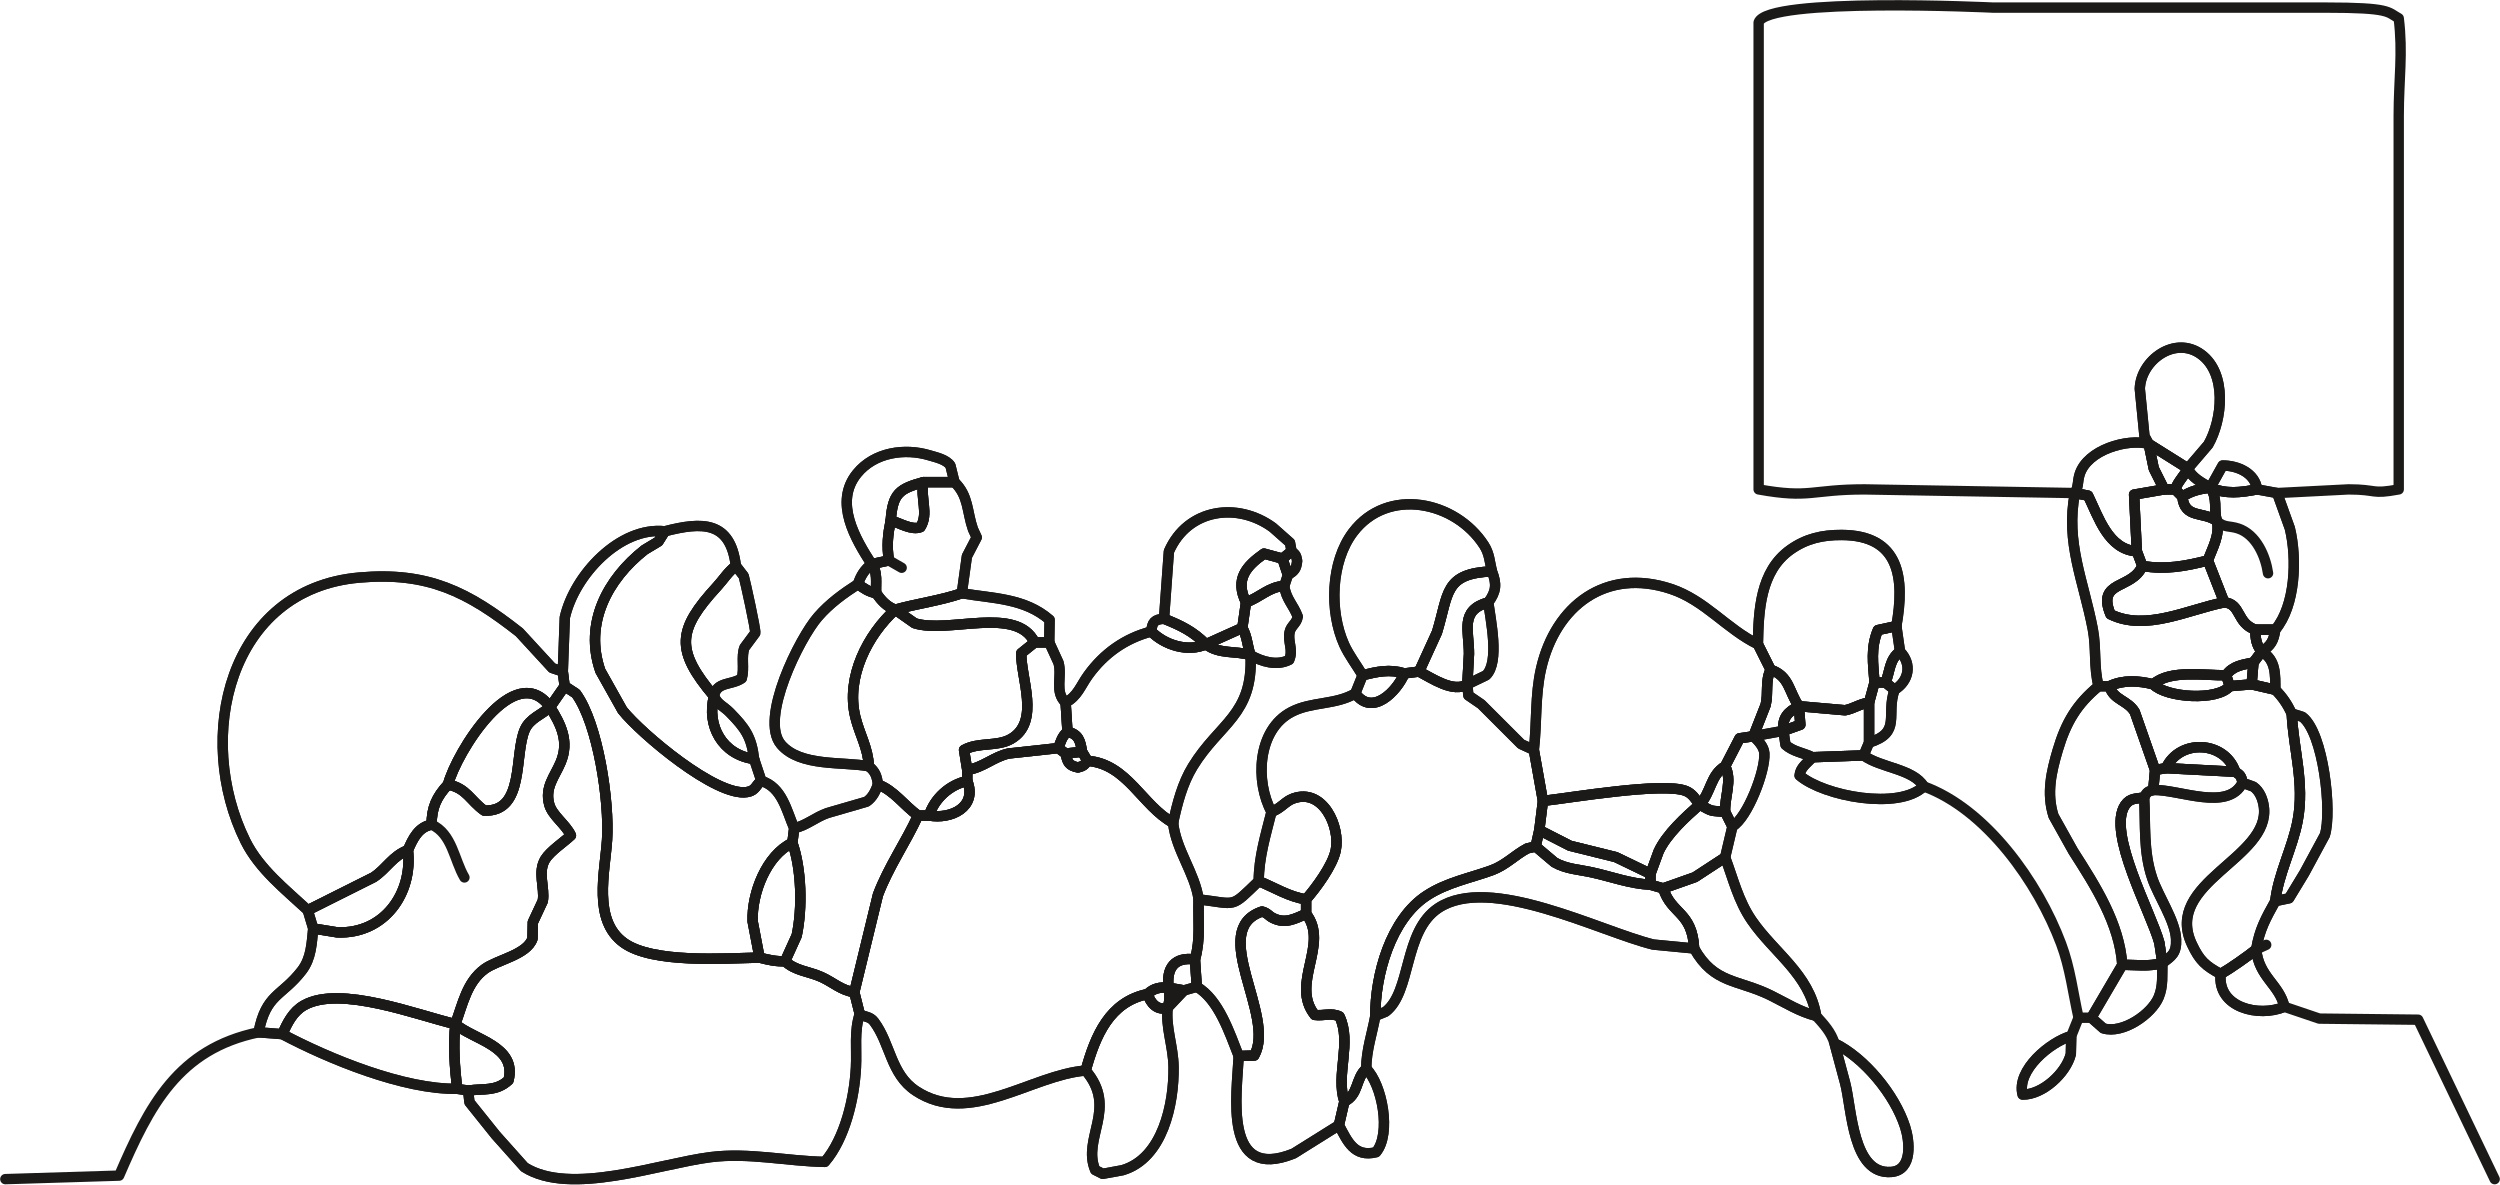
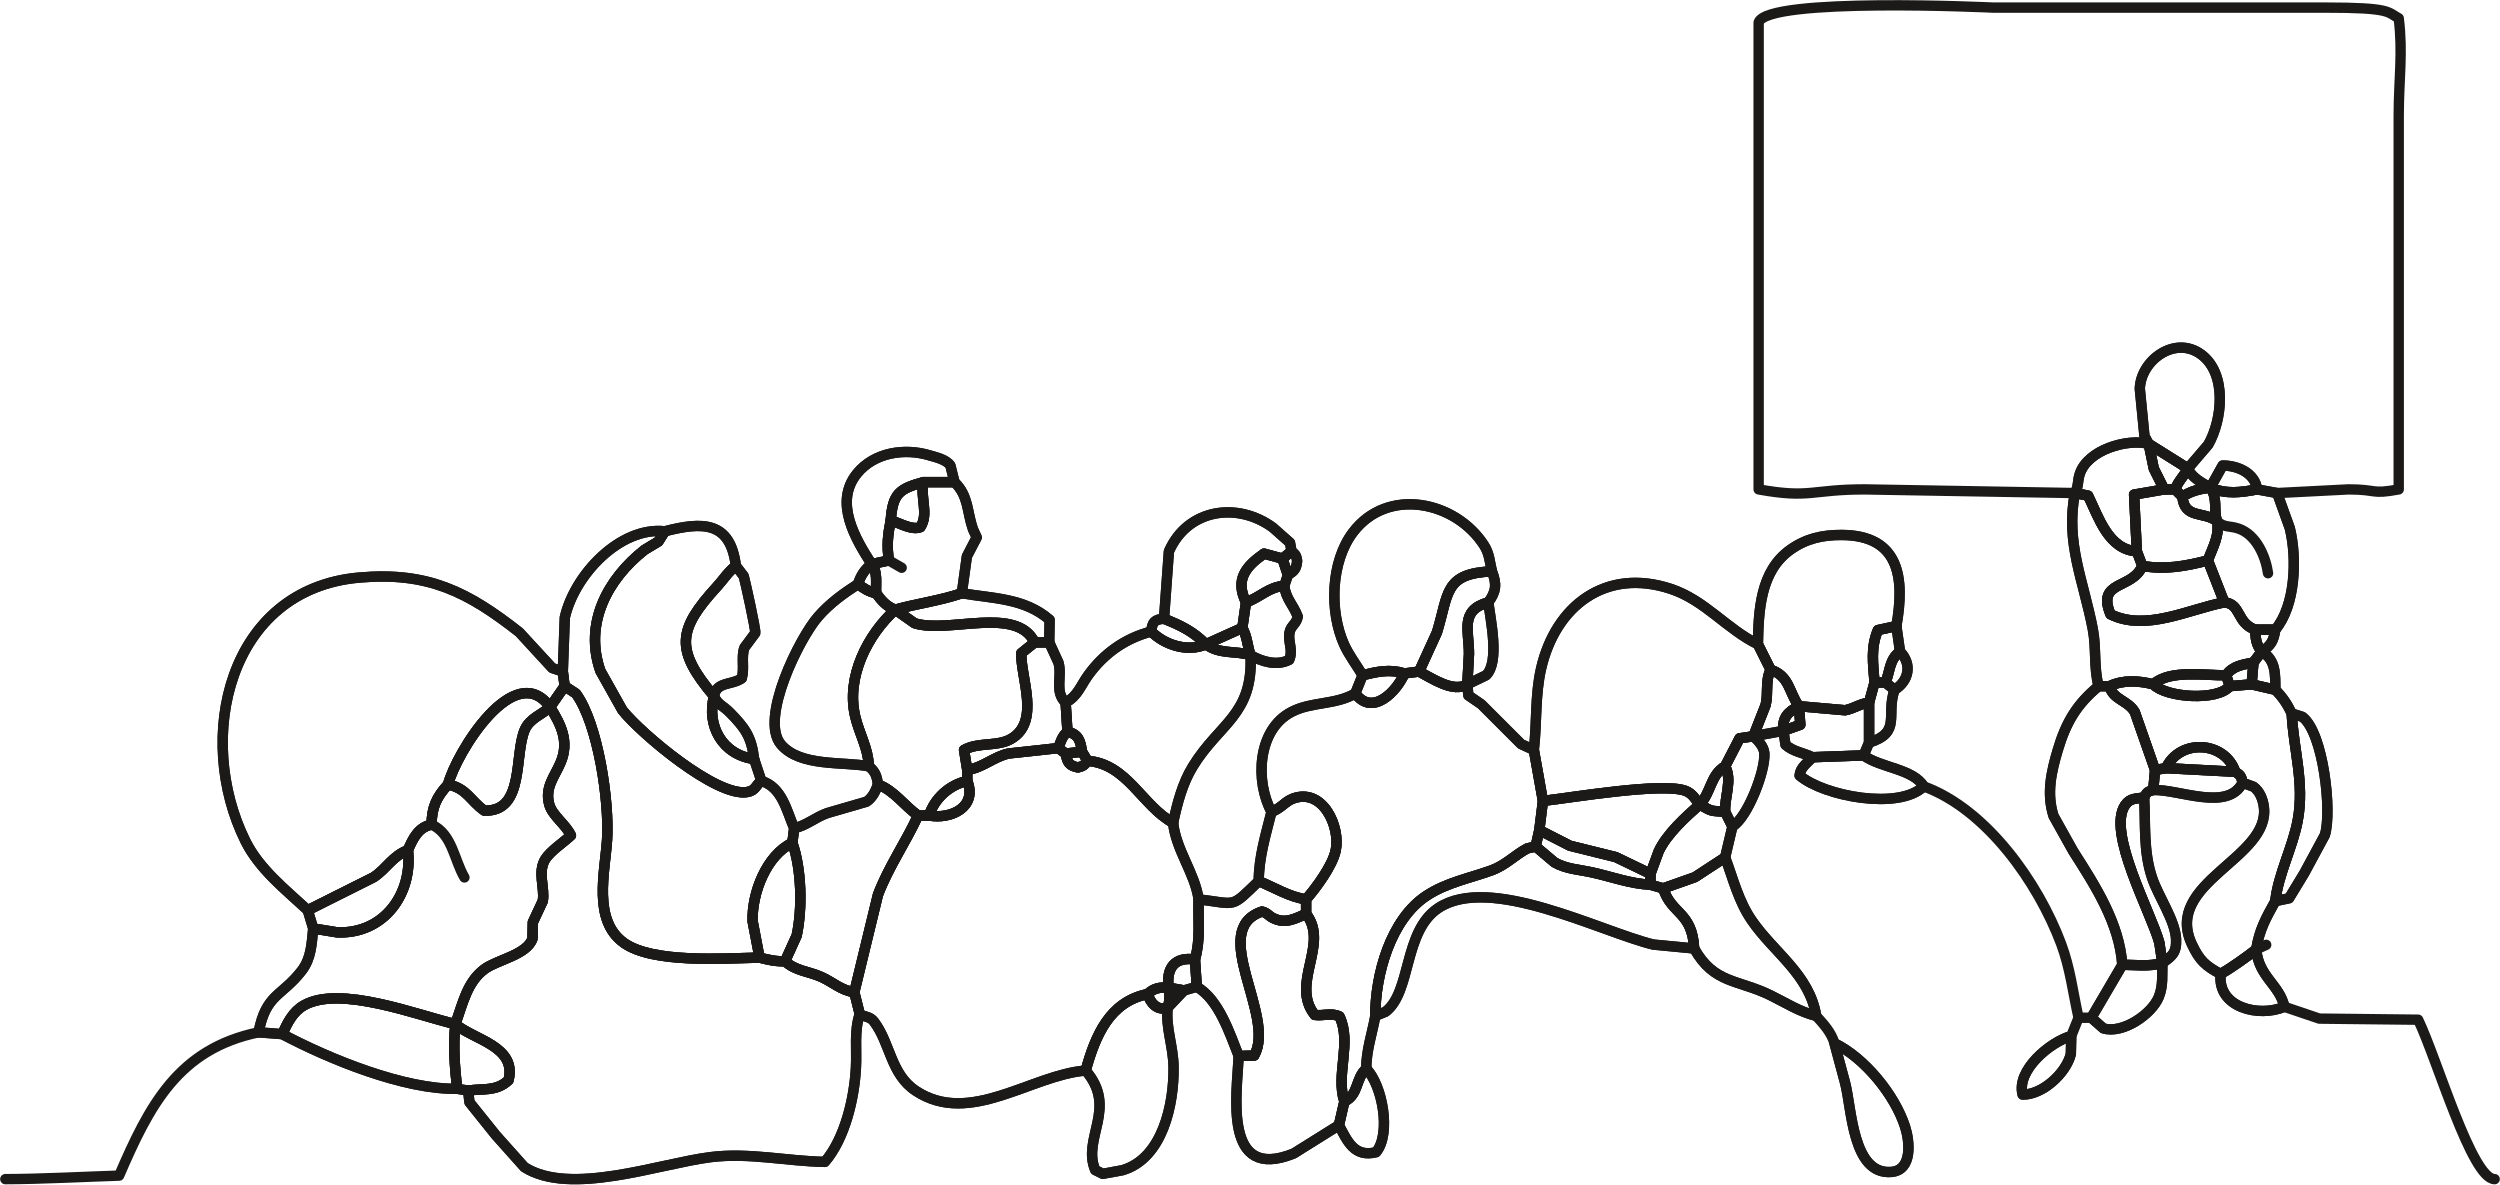
<svg xmlns="http://www.w3.org/2000/svg" id="compact" viewBox="-2 -2 937.384 444.121">
  <style>
    :root:target &gt; g { stroke-width: .7px; }
    :root:target :is(path, ellipse) { vector-effect: non-scaling-stroke; }
  </style>
  <g stroke="#1b1a19" stroke-width="3.889" stroke-linecap="round" stroke-linejoin="round" fill="none">
    <path d="M204.25 263.13L209.71 255.28L213.95 258.04C222.24 269.37 226.56 298.4 225.62 312.92C224.83 325.09 220.18 342.97 231.83 351.46C242.7 359.38 269.8 357.29 282.8 357.06C286.22 357.91 288.78 358.54 292.37 358.42C296.17 362.04 301.28 362.2 305.97 364.32C310.35 366.29 313.44 369.37 318.32 370.04L320.37 378.23C318.22 384.57 319.3 391.46 318.94 398.29C318.35 409.77 314.83 424.88 307.28 433.65C293.12 433.41 278.88 430.06 264.45 431.87C245.14 434.3 211.83 446.61 194.63 435.64L183.89 423.61L174.03 411.31L173.51 406.92C179.25 406.06 183.97 407.35 188.66 403.06C191.93 390.26 175.63 387.91 168.72 381.99C171.51 374.46 173.04 366.26 179.68 361.36C184.45 357.84 195.61 356.04 197.66 349.92L197.79 343.81L201.52 335.83C202.35 330.8 199.49 325.04 202.42 320.21C204.29 317.13 209.58 313.64 212.07 311.25C210.11 307.08 205.12 303.84 203.96 299.68C202.16 293.19 206 289.18 208.23 283.85C211.53 275.98 208.3 269.6 204.25 263.13Z" />
    <path d="M397.56 280.55C398.24 283.89 398.81 285.08 402.2 285.76C404.2 285.22 404.5 284.98 405.76 283.28C420.66 284.4 426.24 300.17 437.86 306.51C438.97 316.82 445.98 325.23 447.43 335.2C447.18 343.08 448.24 350.02 446.06 357.74C438.36 356.7 435.3 360.91 436.16 368.33C432.92 368.07 430.48 368.55 428.3 370.72C414.03 373.64 408.72 386.26 405.08 399.41C384.78 400.97 361.61 420.37 341.42 407.04C331.95 400.79 331.92 389.34 325.75 381.1C324.15 378.96 322.18 379.44 320.37 378.23L318.32 370.04L327.19 333.52C331.17 322.97 337.6 313.89 342.23 303.78L346.33 303.78C354.63 305.3 364.54 300.6 360.67 290.8L360.67 286.7C366.55 285.86 370.62 281.71 376.24 280.52L394.83 278.5L397.56 280.55Z" />
    <path d="M209.03 249.81L209.71 255.28L204.25 263.13C190.98 244.6 169.08 280.24 165.99 292.16C161.69 296.76 159.83 300.83 159.84 307.19C154.94 308.09 152.81 312.4 150.96 316.76C145.14 318.95 143.04 323.65 138.1 326.92L113.39 339.3C105.15 331.64 95.26 323.93 90.01 313.34C70.89 274.76 83.49 218.88 132.69 214.56C158.48 212.29 173.38 219.9 192.72 235.07L205.05 248.47L209.03 249.81Z" />
    <path d="M502.08 411.02C498.75 401.01 504.95 388.88 500.25 379.12C497.18 377.64 494.3 378.99 490.96 378.55C481.63 366.8 496.61 352.04 487.73 340.66L487.73 335.2C491.41 330.96 497.63 322.68 498.84 316.83C500.65 308.07 494.1 293.31 482.82 297.42C479.85 298.5 478.5 300.98 474.75 302.41C468.67 291.23 469.27 271.69 482.25 264.94C489.83 261 498.72 262.39 506.17 258.01C512.57 266.77 521.72 257.3 524.62 250.5L530.08 249.81C535.05 252.38 542.92 257.88 548.18 254.59L548.57 258.75L553.38 262.04L568.36 277.01L573.12 279.19L576.53 298.31L575.17 309.24L573.8 315.39L570.65 316.12C566.01 318.57 562.53 322.43 557.28 324.33C549.06 327.3 540.58 328.86 533.06 333.73C519.33 342.62 513.61 363.66 513.69 378.92C512.46 385.73 510.31 391.67 510.27 398.73C506.13 402.47 507.56 408.38 502.08 411.02Z" />
    <path d="M573.12 279.19C574.32 268.99 573.52 258.77 575.85 248.62C581.27 225.11 600.11 210.73 624.51 218.82C637.3 223.07 645.4 233.84 657.14 239.57L661.92 249.13C659.8 253.24 661.13 257.88 660.03 262.35L655.43 274.06L650.26 274.83L644.84 285.33C639.27 288.6 639.63 295.21 635.28 299.68C633.71 297.61 632.53 295.52 630.07 294.56C621.49 291.23 587.21 297.11 576.53 298.31L573.12 279.19Z" />
    <path d="M283.48 290.8C291.24 293.18 292.9 301.84 295.78 308.56L295.1 314.02C285.35 318.67 279.86 332.93 280.2 343.44L282.8 357.06C269.8 357.29 242.7 359.38 231.83 351.46C220.18 342.97 224.83 325.09 225.62 312.92C226.56 298.4 222.24 269.37 213.95 258.04L209.71 255.28L209.03 249.81L209.78 229.53C213.37 213.57 230.43 195.38 247.28 197.21L244.87 201.04L239.7 204.15C225.73 215.14 216.93 231.74 223.1 249.54L231.38 264.3C238.49 273.2 266.59 296.86 278.09 294.99C281.45 294.45 281.34 292.33 283.48 290.8Z" />
    <path d="M165.99 292.16C173.06 293.6 174.23 298.12 179.58 301.93C194.9 302.5 190.69 280.93 194.78 271.58C196.63 267.35 201.25 265.88 204.25 263.13C208.3 269.6 211.53 275.98 208.23 283.85C206 289.18 202.16 293.19 203.96 299.68C205.12 303.84 210.11 307.08 212.07 311.25C209.58 313.64 204.29 317.13 202.42 320.21C199.49 325.04 202.35 330.8 201.52 335.83L197.79 343.81L197.66 349.92C195.61 356.04 184.45 357.84 179.68 361.36C173.04 366.26 171.51 374.46 168.72 381.99C154.48 378.67 125.53 367.27 111.98 374.95C107.72 377.37 105.78 381.58 103.83 385.75L94.95 385.07C97.74 370.6 103.59 371.69 111.13 361.96C114.74 357.31 114.87 351.69 115.44 346.13L124.45 347.59C142.08 348.3 152.86 332.96 150.96 316.76C152.81 312.4 154.94 308.09 159.84 307.19C159.83 300.83 161.69 296.76 165.99 292.16Z" />
    <path d="M342.23 303.78C337.11 300.16 333.16 294.28 327.2 292.16C326.77 289.03 326.23 287.35 323.79 285.33C323.5 278.44 320.27 273.34 318.68 266.73C315.1 251.82 323.4 235.9 333.69 226.59L340.91 231.67C353.54 235.71 379.21 224.93 385.95 238.88L380.94 242.9C380.71 252.26 388.17 268.57 377.16 275.02C371.97 278.07 364.9 276.17 359.47 279.19L360.67 286.7L360.67 290.8C353.95 292.29 348.42 297.37 346.33 303.78L342.23 303.78Z" />
    <path d="M834.06 255.28L842.26 254.59L851.14 256.64C853.86 259.37 855.64 262.04 857.29 265.52C857.95 279.04 862.17 291.67 859.53 305.67C857.61 315.87 852.24 325.78 851.14 335.88C847.58 342.3 845.16 346.59 843.97 353.98C840.72 356.6 834.33 361.1 830.64 363.21C824.98 360.16 822.76 358.22 819.88 352.1C808.91 328.78 849.58 319.91 846.82 300.38C846.43 297.63 845.28 294.62 842.92 292.97L838.84 291.48C838.37 289.04 838.13 288.69 836.11 287.38C832.21 275.73 815.21 274.94 810.15 286.02L806.05 286.7L798.46 265.02C795.89 260.53 790.29 260.48 788.98 255.28C794.09 252.83 799.91 253.21 805.37 254.59C810.26 259.65 829.49 260.91 834.06 255.28Z" />
    <path d="M273.92 210.19C270.85 212.54 269.44 215.1 266.83 217.94C251.91 234.18 251.09 241.75 265.72 259.03C262.84 270.04 268.79 281.01 280.75 282.6L283.48 290.8C281.34 292.33 281.45 294.45 278.09 294.99C266.59 296.86 238.49 273.2 231.38 264.3L223.1 249.54C216.93 231.74 225.73 215.14 239.7 204.15L244.87 201.04L247.28 197.21C261.31 193.59 271.87 193.29 273.92 210.19Z" />
    <path d="M437.86 306.51C426.24 300.17 420.66 284.4 405.76 283.28L403.71 279.87C403.08 275.8 402.49 273.32 398.25 272.35L397.56 261.43C402.05 259.03 403.08 255.26 406 251.21C411.93 242.98 419.91 237.34 429.67 234.78C434.62 239.84 443.41 242.65 450.16 239.57C455.16 243.44 461.41 241.9 466.9 243.66C467.93 266.14 455.25 269.02 445.2 285.44C441.34 291.75 439.39 299.33 437.86 306.51Z" />
    <path d="M500.03 419.9L483.07 430.51C456.44 441.29 461.78 408.28 462.46 393.95L468.27 393.78C476.62 378.93 450.79 346.66 471.19 339.78C473.25 340.3 473.58 341.34 475.3 342.21C479.92 344.54 483.49 342.5 487.73 340.66C496.61 352.04 481.63 366.8 490.96 378.55C494.3 378.99 497.18 377.64 500.25 379.12C504.95 388.88 498.75 401.01 502.08 411.02L500.03 419.9Z" />
    <path d="M657.14 239.57C657.39 227.08 657.91 212.18 669.32 204.1C675.23 199.92 681.3 198.57 688.5 198.59C710.33 198.68 712.27 214.74 709.05 232.74L702.13 234.25C699.33 240.9 700.35 246.94 700.86 253.91L698.81 261.43C695.42 261.85 693.01 263.74 689.82 264.31L672.51 262.79C668.72 257.58 669.05 251.47 661.92 249.13L657.14 239.57Z" />
    <path d="M557.41 212.24C539.42 213.01 541.26 220.51 536.8 235.09L530.08 249.81L524.62 250.5C519.02 248.77 514.43 249.84 508.91 251.18C506.71 247.48 503.72 243.54 501.99 239.69C496.42 227.28 496.89 208.68 505.33 197.56C518.25 180.54 543.68 185.78 554.43 202.42C556.5 205.62 556.56 208.73 557.41 212.24Z" />
    <path d="M801.95 296.95C799.01 297.62 796.74 297.03 794.79 299.92C787.89 310.13 804.61 340.25 807.66 351.49L808.79 359.11C803.48 360.52 799.11 359.71 793.76 359.79C792.7 344.21 783.67 330.15 775.36 317.17L767.98 303.95C765.28 295.49 767.16 287.35 769.56 279.26C772.63 268.9 776.67 262.05 784.88 255.28L788.98 255.28C790.29 260.48 795.89 260.53 798.46 265.02L806.05 286.7L805.37 294.21C803.2 294.84 803.02 294.98 801.95 296.95Z" />
    <path d="M295.78 308.56C300.49 307.49 303.73 304.41 308.28 302.84L322.92 298.59C325.23 297.01 326.28 294.63 327.2 292.16C333.16 294.28 337.11 300.16 342.23 303.78C337.6 313.89 331.17 322.97 327.19 333.52L318.32 370.04C313.44 369.37 310.35 366.29 305.97 364.32C301.28 362.2 296.17 362.04 292.37 358.42L296.72 348.82C298.92 338.58 298.55 323.8 295.1 314.02L295.78 308.56Z" />
    <path d="M846.01 242.3L842.94 246.4C838.86 247.26 835.18 247.61 832.69 251.18C824.77 251.35 811.53 248.97 805.37 254.59C799.91 253.21 794.09 252.83 788.98 255.28L784.88 255.28C783.01 248.21 784.07 241.1 782.71 233.94C779.26 215.79 772.38 201.59 776 182.87L780.93 183.84C784.89 191.92 788.51 204.05 799.22 204.73L801.27 210.19C797.59 219.13 783.96 215.44 789.35 228.35C802.58 234.85 818.58 226.49 832.01 223.85C838.4 224.43 836.48 231.55 843.62 234.1C843.72 237.4 843.93 239.72 846.01 242.3Z" />
    <path d="M616.84 329.73L621.62 331.1C624.69 340.91 632.53 339.77 633.23 353.64L617.87 352.16C597.77 347.22 556.65 325.59 537.26 338.51C524.16 347.25 527.28 369.92 517.52 377.35L513.69 378.92C513.61 363.66 519.33 342.62 533.06 333.73C540.58 328.86 549.06 327.3 557.28 324.33C562.53 322.43 566.01 318.57 570.65 316.12L573.8 315.39L580.86 321.35C585.26 323.88 590.23 324.05 595.01 325.12C602.42 326.77 609.22 329.36 616.84 329.73Z" />
    <path d="M333.69 226.59C323.4 235.9 315.1 251.82 318.68 266.73C320.27 273.34 323.5 278.44 323.79 285.33C314.09 283.48 298.07 285.62 290.85 277.17C282.62 267.54 297.81 237.18 304.73 229.25C309.12 224.22 314.17 220.57 319.69 217.02C322 218.7 323.7 219.87 326.52 220.44C328.48 223.19 330.47 225.46 333.69 226.59Z" />
    <path d="M428.3 370.72C429.41 374.27 432.02 377.08 435.82 375.84C435.01 383.25 437.92 390.26 438.03 398.07C438.22 411.91 434.02 432.29 418.9 436.77L411.46 438.13L408.65 436.7C403.62 424.7 417.22 413.5 405.08 399.41C408.72 386.26 414.03 373.64 428.3 370.72Z" />
    <path d="M103.83 385.75C105.78 381.58 107.72 377.37 111.98 374.95C125.53 367.27 154.48 378.67 168.72 381.99C167.91 390.28 168.49 398.01 169.41 406.24C149.46 406.59 121.39 395.06 103.83 385.75Z" />
    <path d="M478.85 207.46L471.95 205.58C465.19 210.36 460.98 215.19 465.19 223.85L463.82 233.42L450.16 239.57C445.32 234.7 440.74 232.52 434.45 230L436.28 204.76C443.33 188.63 462.04 186.12 475.25 195.8L481.69 201.5L482.27 204.73L478.85 207.46Z" />
    <path d="M829.28 193.46C827.82 188.83 829.71 185.01 826.77 180.82C832.57 183.39 838.18 182.66 844.31 181.5L851.82 182.87L856.58 196.08C859.33 207.44 858.72 225.04 851.14 234.1L843.62 234.1C836.48 231.55 838.4 224.43 832.01 223.85L825.86 208.14C827.64 203.25 830.36 198.77 829.28 193.46Z" />
    <path d="M633.23 353.64C632.53 339.77 624.69 340.91 621.62 331.1L633.5 326.9L644.84 319.49C647.86 327.51 649.77 335.73 654.79 343.06C663.14 355.24 676.45 363.33 679 378.92C672.72 377.34 667.72 374.09 661.98 371.25C649.68 365.17 640.73 367.01 633.23 353.64Z" />
    <path d="M326.52 220.44C326.3 216.66 327.22 212.32 324.81 209.51L331.3 208.14C330.45 202.56 330.9 198.52 331.98 193.12C335.5 194.17 339.87 196.93 343.12 195.65C346.31 190.65 342.98 184.76 344.28 178.77L355.89 178.77C361.26 183.97 360.5 189.79 362.82 196.45L364.23 199.5L360.54 206.59L358.63 220.44C350.38 223.24 342.04 224.26 333.69 226.59C330.47 225.46 328.48 223.19 326.52 220.44Z" />
    <path d="M616.84 325.64L603.82 319.37L586.64 315.11L575.17 309.24L576.53 298.31C587.21 297.11 621.49 291.23 630.07 294.56C632.53 295.52 633.71 297.61 635.28 299.68C629.99 304.35 622.9 310.75 619.9 317.29L616.84 325.64Z" />
    <path d="M487.73 340.66C483.49 342.5 479.92 344.54 475.3 342.21C473.58 341.34 473.25 340.3 471.19 339.78C450.79 346.66 476.62 378.93 468.27 393.78L462.46 393.95C459.06 385.39 455.03 372.82 446.74 367.99L446.06 357.74C448.24 350.02 447.18 343.08 447.43 335.2C462.06 336.98 459.26 338.69 469.97 328.37C475.64 330.68 481.59 334.39 487.73 335.2L487.73 340.66Z" />
    <path d="M818.35 173.65L803.66 164.43L802.07 161.49L800.33 143.79C800.64 133.1 813.52 123.62 823.37 130.92C833.11 138.13 831.31 155.38 826.01 164.69L818.35 173.65Z" />
    <path d="M165.99 292.16C169.08 280.24 190.98 244.6 204.25 263.13C201.25 265.88 196.63 267.35 194.78 271.58C190.69 280.93 194.9 302.5 179.58 301.93C174.23 298.12 173.06 293.6 165.99 292.16Z" />
    <path d="M487.73 335.2C481.59 334.39 475.64 330.68 469.97 328.37C469.99 319.4 472.6 311.04 474.75 302.41C478.5 300.98 479.85 298.5 482.82 297.42C494.1 293.31 500.65 308.07 498.84 316.83C497.63 322.68 491.41 330.96 487.73 335.2Z" />
    <path d="M273.92 210.19L276.86 214C277.44 216.09 281.46 234.21 281.18 235.36L277.15 240.8C275.84 244.15 277.2 248.65 276.13 252.33C272.38 254.99 266.56 253.47 265.72 259.03C251.09 241.75 251.91 234.18 266.83 217.94C269.44 215.1 270.85 212.54 273.92 210.19Z" />
    <path d="M331.3 208.14L324.81 209.51C318.84 200.22 310.5 186.39 319.36 175.52C325.87 167.54 337.27 165.94 346.53 168.74C348.9 169.46 352.8 170.25 354.36 172.58L355.89 178.77L344.28 178.77C335.22 181.26 332.73 182.98 331.98 193.12C330.9 198.52 330.45 202.56 331.3 208.14Z" />
    <path d="M776 182.87C777.43 180.35 776.92 178.56 777.78 175.81C780.68 166.63 795.57 162.37 803.66 164.43L805.57 173.7L809.47 181.5L798.18 183.45L799.22 204.73C788.51 204.05 784.89 191.92 780.93 183.84L776 182.87Z" />
    <path d="M813.57 181.5L816.3 184.24C817.06 192.72 824.45 189.58 829.28 193.46C830.36 198.77 827.64 203.25 825.86 208.14C817.36 210.29 809.98 211.69 801.27 210.19L799.22 204.73L798.18 183.45L809.47 181.5L813.57 181.5Z" />
    <path d="M360.67 286.7L359.47 279.19C364.9 276.17 371.97 278.07 377.16 275.02C388.17 268.57 380.71 252.26 380.94 242.9L385.95 238.88L391.41 238.88L394.89 246.48C396.34 251.69 393.28 257.41 397.56 261.43L398.25 272.35C396.22 274.11 395.77 275.91 394.83 278.5L376.24 280.52C370.62 281.71 366.55 285.86 360.67 286.7Z" />
    <path d="M825.86 208.14L832.01 223.85C818.58 226.49 802.58 234.85 789.35 228.35C783.96 215.44 797.59 219.13 801.27 210.19C809.98 211.69 817.36 210.29 825.86 208.14Z" />
    <path d="M685.83 389.16C697.02 394.59 708.43 408.37 712.33 420.53C714 425.72 715.31 436.82 707.09 437.43C692.54 438.53 692.33 413.58 689.85 404.12L685.83 389.16Z" />
    <path d="M857.29 265.52L861.29 266.79C869.18 272.66 872.48 302.46 869.7 311.13L862.02 325.35L856.28 334.81L851.14 335.88C852.24 325.78 857.61 315.87 859.53 305.67C862.17 291.67 857.95 279.04 857.29 265.52Z" />
    <path d="M548.18 254.59C542.92 257.88 535.05 252.38 530.08 249.81L536.8 235.09C541.26 220.51 539.42 213.01 557.41 212.24C559.27 216.93 559.06 219.79 556.04 223.85C545.24 226.81 548.86 234.52 548.8 243.21L548.18 254.59Z" />
    <path d="M292.37 358.42C288.78 358.54 286.22 357.91 282.8 357.06L280.2 343.44C279.86 332.93 285.35 318.67 295.1 314.02C298.55 323.8 298.92 338.58 296.72 348.82L292.37 358.42Z" />
    <path d="M644.84 319.49L633.5 326.9L621.62 331.1L616.84 329.73L616.84 325.64L619.9 317.29C622.9 310.75 629.99 304.35 635.28 299.68C640.55 302.54 638.85 301.86 644.84 302.41L647.58 307.88L644.84 319.49Z" />
    <path d="M115.44 346.13L113.39 339.3L138.1 326.92C143.04 323.65 145.14 318.95 150.96 316.76C152.86 332.96 142.08 348.3 124.45 347.59L115.44 346.13Z" />
    <path d="M385.95 238.88C379.21 224.93 353.54 235.71 340.91 231.67L333.69 226.59C342.04 224.26 350.38 223.24 358.63 220.44C370.35 222.43 382.18 222.24 391.55 230.39L391.41 238.88L385.95 238.88Z" />
    <path d="M696.76 281.24L677.63 281.92C674.14 280.23 670.4 279.86 667.48 277.27L666.7 272.01L673.04 269.75L672.51 262.79L689.82 264.31C693.01 263.74 695.42 261.85 698.81 261.43L698.81 276.45L696.76 281.24Z" />
    <path d="M719.3 292.85C710.13 301.85 681.91 296.6 672.76 288.78C673 285.84 675.51 284.18 677.63 281.92L696.76 281.24C703.1 285.91 715.33 286.23 719.3 292.85Z" />
    <path d="M801.95 296.95C802.54 307.18 801.57 317.1 804.96 327.21C807.24 334.04 813.64 343.15 813.93 350.2C814.14 355.39 812.35 356.49 808.79 359.11L807.66 351.49C804.61 340.25 787.89 310.13 794.79 299.92C796.74 297.03 799.01 297.62 801.95 296.95Z" />
    <path d="M463.82 233.42L465.19 223.85C470.51 221.98 473.87 217.95 479.53 217.71C480.2 222.68 483.01 224.86 484.59 229.19C484.18 231.84 482.04 232.57 481.54 235.02C480.78 238.7 483.01 241.57 481.39 245.41C476.79 247.75 471.2 246.14 466.9 243.66C465.64 240.08 465.74 236.89 463.82 233.42Z" />
    <path d="M793.76 359.79C799.11 359.71 803.48 360.52 808.79 359.11C808.63 363.54 809.16 367.62 807.44 371.83C804.79 378.32 793.87 385.81 786.63 383.57L782.15 379.6L793.76 359.79Z" />
    <path d="M169.41 406.24C168.49 398.01 167.91 390.28 168.72 381.99C175.63 387.91 191.93 390.26 188.66 403.06C183.97 407.35 179.25 406.06 173.51 406.92L169.41 406.24Z" />
    <path d="M510.27 398.73C516.25 404.58 519.77 423.06 513.97 430.02C505.81 432.04 503.28 426.02 500.03 419.9L502.08 411.02C507.56 408.38 506.13 402.47 510.27 398.73Z" />
    <path d="M616.84 325.64L616.84 329.73C609.22 329.36 602.42 326.77 595.01 325.12C590.23 324.05 585.26 323.88 580.86 321.35L573.8 315.39L575.17 309.24L586.64 315.11L603.82 319.37L616.84 325.64Z" />
    <path d="M644.84 285.33L650.26 274.83L655.43 274.06C657.13 275.58 659.38 277.93 659.55 280.43C659.98 287.1 653.25 304.53 647.58 307.88L644.84 302.41C644.6 296.76 647.61 290.52 644.84 285.33Z" />
    <path d="M843.97 353.98C844.91 364.3 852.71 367.16 854.55 375.5C844.94 379.55 829.36 375.86 830.64 363.21C834.33 361.1 840.72 356.6 843.97 353.98Z" />
    <path d="M836.11 287.38C838.13 288.69 838.37 289.04 838.84 291.48C833.45 302.41 815.02 293.9 805.37 294.21L806.05 286.7L810.15 286.02L836.11 287.38Z" />
    <path d="M556.04 223.85C556.85 230.21 560.37 246.26 555.22 251.19L548.18 254.59L548.8 243.21C548.86 234.52 545.24 226.81 556.04 223.85Z" />
    <path d="M672.51 262.79C668.33 264.91 666.2 267.13 666.7 272.01L655.43 274.06L660.03 262.35C661.13 257.88 659.8 253.24 661.92 249.13C669.05 251.47 668.72 257.58 672.51 262.79Z" />
    <path d="M479.53 217.71C473.87 217.95 470.51 221.98 465.19 223.85C460.98 215.19 465.19 210.36 471.95 205.58L478.85 207.46L480.9 213.61L479.53 217.71Z" />
    <path d="M774.63 386.43L774.47 393.22C772.69 400.45 763.78 408.56 756.38 408.41C753.97 399.25 766.68 388.7 774.63 386.43Z" />
    <path d="M280.75 282.6C268.79 281.01 262.84 270.04 265.72 259.03C266.99 262.09 269.35 262.81 271.59 265.08C277.34 270.93 279.78 274.25 280.75 282.6Z" />
    <path d="M832.69 251.18L834.06 255.28C829.49 260.91 810.26 259.65 805.37 254.59C811.53 248.97 824.77 251.35 832.69 251.18Z" />
    <path d="M810.15 286.02C815.21 274.94 832.21 275.73 836.11 287.38L810.15 286.02Z" />
    <path d="M698.81 261.43L700.86 253.91L704.96 253.91L708.37 256.64C705.01 266.16 711.16 272.59 698.81 276.45L698.81 261.43Z" />
    <path d="M331.98 193.12C332.73 182.98 335.22 181.26 344.28 178.77C342.98 184.76 346.31 190.65 343.12 195.65C339.87 196.93 335.5 194.17 331.98 193.12Z" />
    <path d="M508.91 251.18C514.43 249.84 519.02 248.77 524.62 250.5C521.72 257.3 512.57 266.77 506.17 258.01L508.91 251.18Z" />
    <path d="M700.86 253.91C700.35 246.94 699.33 240.9 702.13 234.25L709.05 232.74L710.42 242.3C706.32 245.31 706.77 249.57 704.96 253.91L700.86 253.91Z" />
    <path d="M434.45 230C440.74 232.52 445.32 234.7 450.16 239.57C443.41 242.65 434.62 239.84 429.67 234.78C430.04 231.22 430.86 230.27 434.45 230Z" />
    <path d="M844.31 181.5C838.18 182.66 832.57 183.39 826.77 180.82L831.38 172.55C837.02 172.52 843.58 175.4 844.31 181.5Z" />
    <path d="M346.33 303.78C348.42 297.37 353.95 292.29 360.67 290.8C364.54 300.6 354.63 305.3 346.33 303.78Z" />
    <path d="M818.35 173.65C816.86 176.62 814.79 178.28 813.57 181.5L809.47 181.5L805.57 173.7L803.66 164.43L818.35 173.65Z" />
    <path d="M441.96 369.35L436.16 368.33C435.3 360.91 438.36 356.7 446.06 357.74L446.74 367.99L441.96 369.35Z" />
    <path d="M829.28 193.46C824.45 189.58 817.06 192.72 816.3 184.24C819.48 182.07 822.88 181.32 826.77 180.82C829.71 185.01 827.82 188.83 829.28 193.46Z" />
    <path d="M644.84 302.41C638.85 301.86 640.55 302.54 635.28 299.68C639.63 295.21 639.27 288.6 644.84 285.33C647.61 290.52 644.6 296.76 644.84 302.41Z" />
    <path d="M851.14 256.64L842.26 254.59L842.94 246.4L846.01 242.3C851.48 245.42 851.11 251.09 851.14 256.64Z" />
    <path d="M450.16 239.57L463.82 233.42C465.74 236.89 465.64 240.08 466.9 243.66C461.41 241.9 455.16 243.44 450.16 239.57Z" />
    <path d="M704.96 253.91C706.77 249.57 706.32 245.31 710.42 242.3C715 247 713.82 253.31 708.37 256.64L704.96 253.91Z" />
    <path d="M842.94 246.4L842.26 254.59L834.06 255.28L832.69 251.18C835.18 247.61 838.86 247.26 842.94 246.4Z" />
    <path d="M826.77 180.82C822.88 181.32 819.48 182.07 816.3 184.24L813.57 181.5C814.79 178.28 816.86 176.62 818.35 173.65C819.79 177.08 823.52 178.99 826.77 180.82Z" />
    <path d="M398.25 272.35C402.49 273.32 403.08 275.8 403.71 279.87L397.56 280.55L394.83 278.5C395.77 275.91 396.22 274.11 398.25 272.35Z" />
    <path d="M428.3 370.72C430.48 368.55 432.92 368.07 436.16 368.33C436.61 371.13 436.69 373.12 435.82 375.84C432.02 377.08 429.41 374.27 428.3 370.72Z" />
    <path d="M326.52 220.44C323.7 219.87 322 218.7 319.69 217.02C320.73 213.84 322.17 211.56 324.81 209.51C327.22 212.32 326.3 216.66 326.52 220.44Z" />
    <path d="M846.01 242.3C843.93 239.72 843.72 237.4 843.62 234.1L851.14 234.1C850.52 238.19 849.56 240.08 846.01 242.3Z" />
    <path d="M672.51 262.79L673.04 269.75L666.7 272.01C666.2 267.13 668.33 264.91 672.51 262.79Z" />
    <path d="M403.71 279.87L405.76 283.28C404.5 284.98 404.2 285.22 402.2 285.76C398.81 285.08 398.24 283.89 397.56 280.55L403.71 279.87Z" />
    <path d="M480.9 213.61L478.85 207.46L482.27 204.73C483.87 206 484.01 206.25 484.37 208.3C484.06 211.32 483.42 211.99 480.9 213.61Z" />
    <path d="M435.82 375.84C436.69 373.12 436.61 371.13 436.16 368.33L441.96 369.35L435.82 375.84Z" />
    <path d="M709.05 232.74L702.13 234.25C699.33 240.9 700.35 246.94 700.86 253.91L698.81 261.43L698.81 276.45L696.76 281.24" />
    <path d="M842.26 254.59L842.94 246.4L846.01 242.3C849.56 240.08 850.52 238.19 851.14 234.1C858.72 225.04 859.33 207.44 856.58 196.08L851.82 182.87" />
    <path d="M851.14 256.64L842.26 254.59L834.06 255.28C829.49 260.91 810.26 259.65 805.37 254.59C799.91 253.21 794.09 252.83 788.98 255.28L784.88 255.28C776.67 262.05 772.63 268.9 769.56 279.26C767.16 287.35 765.28 295.49 767.98 303.95L775.36 317.17C783.67 330.15 792.7 344.21 793.76 359.79L782.15 379.6" />
    <path d="M816.3 184.24C819.48 182.07 822.88 181.32 826.77 180.82" />
    <path d="M405.76 283.28L403.71 279.87C403.08 275.8 402.49 273.32 398.25 272.35" />
    <path d="M437.86 306.51C426.24 300.17 420.66 284.4 405.76 283.28C404.5 284.98 404.2 285.22 402.2 285.76C398.81 285.08 398.24 283.89 397.56 280.55L394.83 278.5L376.24 280.52C370.62 281.71 366.55 285.86 360.67 286.7" />
    <path d="M327.2 292.16C326.28 294.63 325.23 297.01 322.92 298.59L308.28 302.84C303.73 304.41 300.49 307.49 295.78 308.56" />
    <path d="M462.46 393.95L468.27 393.78C476.62 378.93 450.79 346.66 471.19 339.78C473.25 340.3 473.58 341.34 475.3 342.21C479.92 344.54 483.49 342.5 487.73 340.66" />
    <path d="M500.03 419.9L483.07 430.51C456.44 441.29 461.78 408.28 462.46 393.95C459.06 385.39 455.03 372.82 446.74 367.99L446.06 357.74C448.24 350.02 447.18 343.08 447.43 335.2C445.98 325.23 438.97 316.82 437.86 306.51C439.39 299.33 441.34 291.75 445.2 285.44C455.25 269.02 467.93 266.14 466.9 243.66C465.64 240.08 465.74 236.89 463.82 233.42L465.19 223.85C460.98 215.19 465.19 210.36 471.95 205.58L478.85 207.46L482.27 204.73" />
    <path d="M319.69 217.02C322 218.7 323.7 219.87 326.52 220.44C328.48 223.19 330.47 225.46 333.69 226.59L340.91 231.67C353.54 235.71 379.21 224.93 385.95 238.88L391.41 238.88" />
    <path d="M323.79 285.33C314.09 283.48 298.07 285.62 290.85 277.17C282.62 267.54 297.81 237.18 304.73 229.25C309.12 224.22 314.17 220.57 319.69 217.02C320.73 213.84 322.17 211.56 324.81 209.51L331.3 208.14L336.08 210.88" />
    <path d="M209.71 255.28L204.25 263.13C201.25 265.88 196.63 267.35 194.78 271.58C190.69 280.93 194.9 302.5 179.58 301.93C174.23 298.12 173.06 293.6 165.99 292.16" />
    <path d="M644.84 319.49L633.5 326.9L621.62 331.1L616.84 329.73C609.22 329.36 602.42 326.77 595.01 325.12C590.23 324.05 585.26 323.88 580.86 321.35L573.8 315.39L575.17 309.24L576.53 298.31L573.12 279.19C574.32 268.99 573.52 258.77 575.85 248.62C581.27 225.11 600.11 210.73 624.51 218.82C637.3 223.07 645.4 233.84 657.14 239.57" />
    <path d="M621.62 331.1C624.69 340.91 632.53 339.77 633.23 353.64C640.73 367.01 649.68 365.17 661.98 371.25C667.72 374.09 672.72 377.34 679 378.92" />
    <path d="M677.63 281.92C675.51 284.18 673 285.84 672.76 288.78C681.91 296.6 710.13 301.85 719.3 292.85" />
    <path d="M530.08 249.81L536.8 235.09C541.26 220.51 539.42 213.01 557.41 212.24" />
    <path d="M573.8 315.39L570.65 316.12C566.01 318.57 562.53 322.43 557.28 324.33C549.06 327.3 540.58 328.86 533.06 333.73C519.33 342.62 513.61 363.66 513.69 378.92C512.46 385.73 510.31 391.67 510.27 398.73C506.13 402.47 507.56 408.38 502.08 411.02" />
    <path d="M465.19 223.85C470.51 221.98 473.87 217.95 479.53 217.71" />
    <path d="M710.42 242.3C706.32 245.31 706.77 249.57 704.96 253.91" />
    <path d="M851.14 234.1L843.62 234.1C836.48 231.55 838.4 224.43 832.01 223.85L825.86 208.14C827.64 203.25 830.36 198.77 829.28 193.46C827.82 188.83 829.71 185.01 826.77 180.82L831.38 172.55C837.02 172.52 843.58 175.4 844.31 181.5" />
    <path d="M843.62 234.1C843.72 237.4 843.93 239.72 846.01 242.3C851.48 245.42 851.11 251.09 851.14 256.64C853.86 259.37 855.64 262.04 857.29 265.52L861.29 266.79C869.18 272.66 872.48 302.46 869.7 311.13L862.02 325.35L856.28 334.81L851.14 335.88" />
    <path d="M280.75 282.6C268.79 281.01 262.84 270.04 265.72 259.03C266.56 253.47 272.38 254.99 276.13 252.33C277.2 248.65 275.84 244.15 277.15 240.8L281.18 235.36C281.46 234.21 277.44 216.09 276.86 214L273.92 210.19C271.87 193.29 261.31 193.59 247.28 197.21C230.43 195.38 213.37 213.57 209.78 229.53L209.03 249.81L209.71 255.28L213.95 258.04C222.24 269.37 226.56 298.4 225.62 312.92C224.83 325.09 220.18 342.97 231.83 351.46C242.7 359.38 269.8 357.29 282.8 357.06C286.22 357.91 288.78 358.54 292.37 358.42C296.17 362.04 301.28 362.2 305.97 364.32C310.35 366.29 313.44 369.37 318.32 370.04" />
    <path d="M832.01 223.85C818.58 226.49 802.58 234.85 789.35 228.35C783.96 215.44 797.59 219.13 801.27 210.19C809.98 211.69 817.36 210.29 825.86 208.14" />
    <path d="M801.95 296.95C802.54 307.18 801.57 317.1 804.96 327.21C807.24 334.04 813.64 343.15 813.93 350.2C814.14 355.39 812.35 356.49 808.79 359.11C803.48 360.52 799.11 359.71 793.76 359.79" />
    <path d="M616.84 325.64L603.82 319.37L586.64 315.11L575.17 309.24" />
    <path d="M616.84 329.73L616.84 325.64L619.9 317.29C622.9 310.75 629.99 304.35 635.28 299.68C639.63 295.21 639.27 288.6 644.84 285.33L650.26 274.83L655.43 274.06L666.7 272.01L673.04 269.75L672.51 262.79C668.72 257.58 669.05 251.47 661.92 249.13L657.14 239.57C657.39 227.08 657.91 212.18 669.32 204.1C675.23 199.92 681.3 198.57 688.5 198.59C710.33 198.68 712.27 214.74 709.05 232.74L710.42 242.3C715 247 713.82 253.31 708.37 256.64C705.01 266.16 711.16 272.59 698.81 276.45" />
    <path d="M446.06 357.74C438.36 356.7 435.3 360.91 436.16 368.33C436.61 371.13 436.69 373.12 435.82 375.84C435.01 383.25 437.92 390.26 438.03 398.07C438.22 411.91 434.02 432.29 418.9 436.77L411.46 438.13L408.65 436.7C403.62 424.7 417.22 413.5 405.08 399.41C408.72 386.26 414.03 373.64 428.3 370.72C430.48 368.55 432.92 368.07 436.16 368.33L441.96 369.35L446.74 367.99" />
    <path d="M209.03 249.81L205.05 248.47L192.72 235.07C173.38 219.9 158.48 212.29 132.69 214.56C83.49 218.88 70.89 274.76 90.01 313.34C95.26 323.93 105.15 331.64 113.39 339.3L115.44 346.13C114.87 351.69 114.74 357.31 111.13 361.96C103.59 371.69 97.74 370.6 94.95 385.07" />
    <path d="M463.82 233.42L450.16 239.57C443.41 242.65 434.62 239.84 429.67 234.78" />
    <path d="M283.48 290.8C281.34 292.33 281.45 294.45 278.09 294.99C266.59 296.86 238.49 273.2 231.38 264.3L223.1 249.54C216.93 231.74 225.73 215.14 239.7 204.15L244.87 201.04L247.28 197.21" />
    <path d="M784.88 255.28C783.01 248.21 784.07 241.1 782.71 233.94C779.26 215.79 772.38 201.59 776 182.87C777.43 180.35 776.92 178.56 777.78 175.81C780.68 166.63 795.57 162.37 803.66 164.43L818.35 173.65C819.79 177.08 823.52 178.99 826.77 180.82C832.57 183.39 838.18 182.66 844.31 181.5L851.82 182.87L878.6 181.5C889.73 181.51 886.79 183.46 897.41 181.5L897.41 75.3L897.41 41.28C897.41 27.79 899.03 17.94 897.41 4.85C893.14 2.53 894.58 0.85 869.94 0.85L745.29 0.85C745.29 0.85 660.45 -3.21 657.41 6.41L657.41 74.33L657.41 181.5C676.78 185 677.09 181.5 697.15 181.5L776 182.87L780.93 183.84C784.89 191.92 788.51 204.05 799.22 204.73" />
    <path d="M480.9 213.61L478.85 207.46" />
    <path d="M447.43 335.2C462.06 336.98 459.26 338.69 469.97 328.37C469.99 319.4 472.6 311.04 474.75 302.41C468.67 291.23 469.27 271.69 482.25 264.94C489.83 261 498.72 262.39 506.17 258.01L508.91 251.18C514.43 249.84 519.02 248.77 524.62 250.5L530.08 249.81C535.05 252.38 542.92 257.88 548.18 254.59L555.22 251.19C560.37 246.26 556.85 230.21 556.04 223.85C559.06 219.79 559.27 216.93 557.41 212.24C556.56 208.73 556.5 205.62 554.43 202.42C543.68 185.78 518.25 180.54 505.33 197.56C496.89 208.68 496.42 227.28 501.99 239.69C503.72 243.54 506.71 247.48 508.91 251.18" />
    <path d="M469.97 328.37C475.64 330.68 481.59 334.39 487.73 335.2" />
    <path d="M394.83 278.5C395.77 275.91 396.22 274.11 398.25 272.35L397.56 261.43C393.28 257.41 396.34 251.69 394.89 246.48L391.41 238.88L391.55 230.39C382.18 222.24 370.35 222.43 358.63 220.44C350.38 223.24 342.04 224.26 333.69 226.59C323.4 235.9 315.1 251.82 318.68 266.73C320.27 273.34 323.5 278.44 323.79 285.33C326.23 287.35 326.77 289.03 327.2 292.16C333.16 294.28 337.11 300.16 342.23 303.78L346.33 303.78C354.63 305.3 364.54 300.6 360.67 290.8L360.67 286.7L359.47 279.19C364.9 276.17 371.97 278.07 377.16 275.02C388.17 268.57 380.71 252.26 380.94 242.9L385.95 238.88" />
    <path d="M513.69 378.92L517.52 377.35C527.28 369.92 524.16 347.25 537.26 338.51C556.65 325.59 597.77 347.22 617.87 352.16L633.23 353.64" />
-     <path d="M933.38 440.12L904.7 380.34L867.62 379.93L854.55 375.5C844.94 379.55 829.36 375.86 830.64 363.21C824.98 360.16 822.76 358.22 819.88 352.1C808.91 328.78 849.58 319.91 846.82 300.38C846.43 297.63 845.28 294.62 842.92 292.97L838.84 291.48C838.37 289.04 838.13 288.69 836.11 287.38C832.21 275.73 815.21 274.94 810.15 286.02" />
+     <path data-frame-join="right" d="M933.38 440.12C924.776 440.12 911.87 395.285 904.7 380.34L867.62 379.93L854.55 375.5C844.94 379.55 829.36 375.86 830.64 363.21C824.98 360.16 822.76 358.22 819.88 352.1C808.91 328.78 849.58 319.91 846.82 300.38C846.43 297.63 845.28 294.62 842.92 292.97L838.84 291.48C838.37 289.04 838.13 288.69 836.11 287.38C832.21 275.73 815.21 274.94 810.15 286.02" />
    <path d="M510.27 398.73C516.25 404.58 519.77 423.06 513.97 430.02C505.81 432.04 503.28 426.02 500.03 419.9L502.08 411.02C498.75 401.01 504.95 388.88 500.25 379.12C497.18 377.64 494.3 378.99 490.96 378.55C481.63 366.8 496.61 352.04 487.73 340.66L487.73 335.2C491.41 330.96 497.63 322.68 498.84 316.83C500.65 308.07 494.1 293.31 482.82 297.42C479.85 298.5 478.5 300.98 474.75 302.41" />
    <path d="M708.37 256.64L704.96 253.91L700.86 253.91" />
    <path d="M698.81 261.43C695.42 261.85 693.01 263.74 689.82 264.31L672.51 262.79C668.33 264.91 666.2 267.13 666.7 272.01L667.48 277.27C670.4 279.86 674.14 280.23 677.63 281.92L696.76 281.24C703.1 285.91 715.33 286.23 719.3 292.85C742.85 301.42 762.22 328.9 770.82 351.88C774.25 361.03 775.25 370.2 777.36 379.6L774.63 386.43L774.47 393.22C772.69 400.45 763.78 408.56 756.38 408.41C753.97 399.25 766.68 388.7 774.63 386.43" />
    <path d="M830.64 363.21C834.33 361.1 840.72 356.6 843.97 353.98L847.72 352.28" />
    <path d="M273.92 210.19C270.85 212.54 269.44 215.1 266.83 217.94C251.91 234.18 251.09 241.75 265.72 259.03C266.99 262.09 269.35 262.81 271.59 265.08C277.34 270.93 279.78 274.25 280.75 282.6L283.48 290.8C291.24 293.18 292.9 301.84 295.78 308.56L295.1 314.02C298.55 323.8 298.92 338.58 296.72 348.82L292.37 358.42" />
    <path d="M644.84 285.33C647.61 290.52 644.6 296.76 644.84 302.41L647.58 307.88" />
    <path d="M573.12 279.19L568.36 277.01L553.38 262.04L548.57 258.75L548.18 254.59L548.8 243.21C548.86 234.52 545.24 226.81 556.04 223.85" />
    <path d="M506.17 258.01C512.57 266.77 521.72 257.3 524.62 250.5" />
    <path d="M848.41 212.93C847.5 206.57 843.99 198.37 837.19 196.15C833.97 195.09 831.99 195.92 829.28 193.46C824.45 189.58 817.06 192.72 816.3 184.24L813.57 181.5L809.47 181.5L798.18 183.45L799.22 204.73L801.27 210.19" />
    <path d="M326.52 220.44C326.3 216.66 327.22 212.32 324.81 209.51C318.84 200.22 310.5 186.39 319.36 175.52C325.87 167.54 337.27 165.94 346.53 168.74C348.9 169.46 352.8 170.25 354.36 172.58L355.89 178.77C361.26 183.97 360.5 189.79 362.82 196.45L364.23 199.5L360.54 206.59L358.63 220.44" />
    <path d="M397.56 261.43C402.05 259.03 403.08 255.26 406 251.21C411.93 242.98 419.91 237.34 429.67 234.78C430.04 231.22 430.86 230.27 434.45 230C440.74 232.52 445.32 234.7 450.16 239.57C455.16 243.44 461.41 241.9 466.9 243.66C471.2 246.14 476.79 247.75 481.39 245.41C483.01 241.57 480.78 238.7 481.54 235.02C482.04 232.57 484.18 231.84 484.59 229.19C483.01 224.86 480.2 222.68 479.53 217.71L480.9 213.61C483.42 211.99 484.06 211.32 484.37 208.3C484.01 206.25 483.87 206 482.27 204.73L481.69 201.5L475.25 195.8C462.04 186.12 443.33 188.63 436.28 204.76L434.45 230" />
    <path d="M428.3 370.72C429.41 374.27 432.02 377.08 435.82 375.84L441.96 369.35" />
    <path d="M169.41 406.24C168.49 398.01 167.91 390.28 168.72 381.99C171.51 374.46 173.04 366.26 179.68 361.36C184.45 357.84 195.61 356.04 197.66 349.92L197.79 343.81L201.52 335.83C202.35 330.8 199.49 325.04 202.42 320.21C204.29 317.13 209.58 313.64 212.07 311.25C210.11 307.08 205.12 303.84 203.96 299.68C202.16 293.19 206 289.18 208.23 283.85C211.53 275.98 208.3 269.6 204.25 263.13C190.98 244.6 169.08 280.24 165.99 292.16C161.69 296.76 159.83 300.83 159.84 307.19C154.94 308.09 152.81 312.4 150.96 316.76C145.14 318.95 143.04 323.65 138.1 326.92L113.39 339.3" />
    <path d="M360.67 290.8C353.95 292.29 348.42 297.37 346.33 303.78" />
    <path d="M576.53 298.31C587.21 297.11 621.49 291.23 630.07 294.56C632.53 295.52 633.71 297.61 635.28 299.68C640.55 302.54 638.85 301.86 644.84 302.41" />
    <path d="M342.23 303.78C337.6 313.89 331.17 322.97 327.19 333.52L318.32 370.04L320.37 378.23C318.22 384.57 319.3 391.46 318.94 398.29C318.35 409.77 314.83 424.88 307.28 433.65C293.12 433.41 278.88 430.06 264.45 431.87C245.14 434.3 211.83 446.61 194.63 435.64L183.89 423.61L174.03 411.31L173.51 406.92" />
    <path d="M836.11 287.38L810.15 286.02L806.05 286.7" />
    <path d="M788.98 255.28C790.29 260.48 795.89 260.53 798.46 265.02L806.05 286.7L805.37 294.21" />
    <path d="M159.84 307.19C167.58 310.67 168.25 320.38 172.14 327" />
    <path d="M397.56 280.55L403.71 279.87" />
    <path d="M809.47 181.5L805.57 173.7L803.66 164.43L802.07 161.49L800.33 143.79C800.64 133.1 813.52 123.62 823.37 130.92C833.11 138.13 831.31 155.38 826.01 164.69L818.35 173.65C816.86 176.62 814.79 178.28 813.57 181.5" />
    <path d="M295.1 314.02C285.35 318.67 279.86 332.93 280.2 343.44L282.8 357.06" />
-     <path d="M0 440.12L42.67 438.8C53.94 412.68 64.74 391.34 94.95 385.07L103.83 385.75C121.39 395.06 149.46 406.59 169.41 406.24L173.51 406.92C179.25 406.06 183.97 407.35 188.66 403.06C191.93 390.26 175.63 387.91 168.72 381.99C154.48 378.67 125.53 367.27 111.98 374.95C107.72 377.37 105.78 381.58 103.83 385.75" />
+     <path data-frame-join="left" d="M103.83 385.75C105.78 381.58 107.72 377.37 111.98 374.95C125.53 367.27 154.48 378.67 168.72 381.99C175.63 387.91 191.93 390.26 188.66 403.06C183.97 407.35 179.25 406.06 173.51 406.92L169.41 406.24C149.46 406.59 121.39 395.06 103.83 385.75L94.95 385.07C64.74 391.34 53.94 412.68 42.67 438.8C32.002 439.13 12.801 440.12 0 440.12" />
    <path d="M661.92 249.13C659.8 253.24 661.13 257.88 660.03 262.35L655.43 274.06C657.13 275.58 659.38 277.93 659.55 280.43C659.98 287.1 653.25 304.53 647.58 307.88L644.84 319.49C647.86 327.51 649.77 335.73 654.79 343.06C663.14 355.24 676.45 363.33 679 378.92C681.79 382.02 684.67 385.12 685.83 389.16L689.85 404.12C692.33 413.58 692.54 438.53 707.09 437.43C715.31 436.82 714 425.72 712.33 420.53C708.43 408.37 697.02 394.59 685.83 389.16" />
    <path d="M150.96 316.76C152.86 332.96 142.08 348.3 124.45 347.59L115.44 346.13" />
    <path d="M838.84 291.48C833.45 302.41 815.02 293.9 805.37 294.21C803.2 294.84 803.02 294.98 801.95 296.95C799.01 297.62 796.74 297.03 794.79 299.92C787.89 310.13 804.61 340.25 807.66 351.49L808.79 359.11C808.63 363.54 809.16 367.62 807.44 371.83C804.79 378.32 793.87 385.81 786.63 383.57L782.15 379.6L777.36 379.6" />
    <path d="M842.94 246.4C838.86 247.26 835.18 247.61 832.69 251.18C824.77 251.35 811.53 248.97 805.37 254.59" />
    <path d="M832.69 251.18L834.06 255.28" />
    <path d="M355.89 178.77L344.28 178.77C335.22 181.26 332.73 182.98 331.98 193.12C330.9 198.52 330.45 202.56 331.3 208.14" />
    <path d="M344.28 178.77C342.98 184.76 346.31 190.65 343.12 195.65C339.87 196.93 335.5 194.17 331.98 193.12" />
    <path d="M857.29 265.52C857.95 279.04 862.17 291.67 859.53 305.67C857.61 315.87 852.24 325.78 851.14 335.88C847.58 342.3 845.16 346.59 843.97 353.98C844.91 364.3 852.71 367.16 854.55 375.5" />
    <path d="M320.37 378.23C322.18 379.44 324.15 378.96 325.75 381.1C331.92 389.34 331.95 400.79 341.42 407.04C361.61 420.37 384.78 400.97 405.08 399.41" />
  </g>
</svg>
